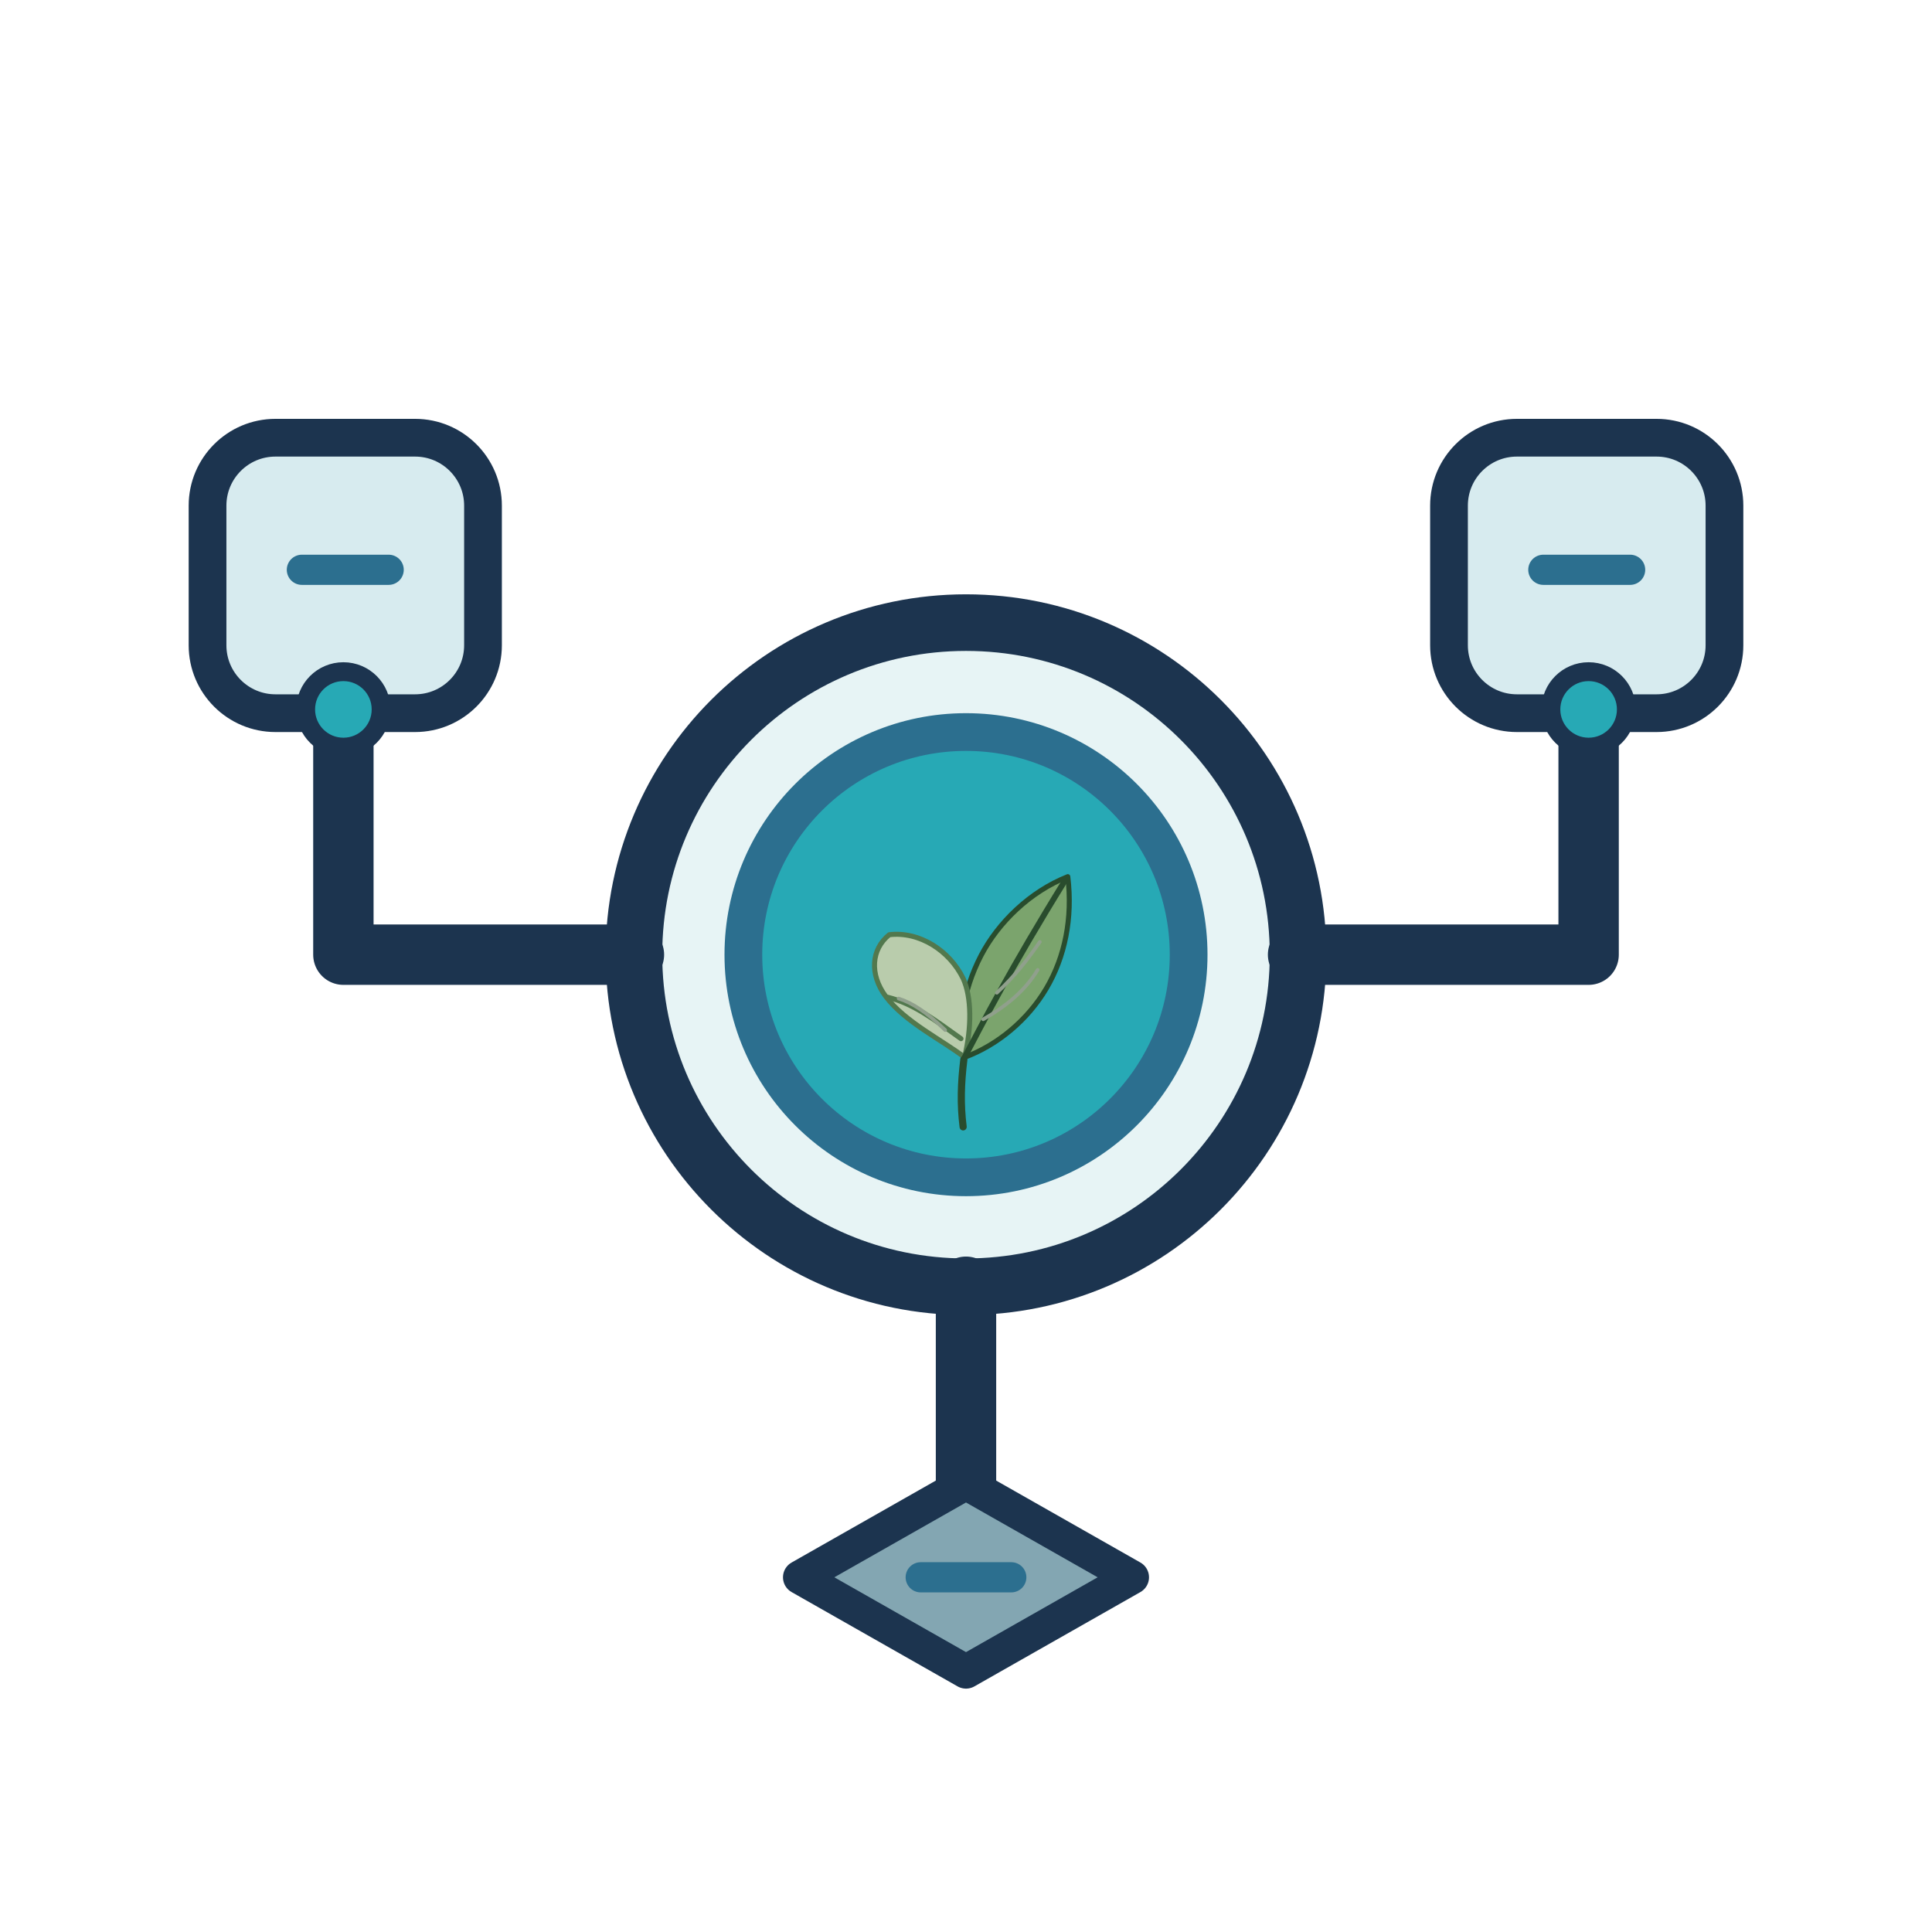
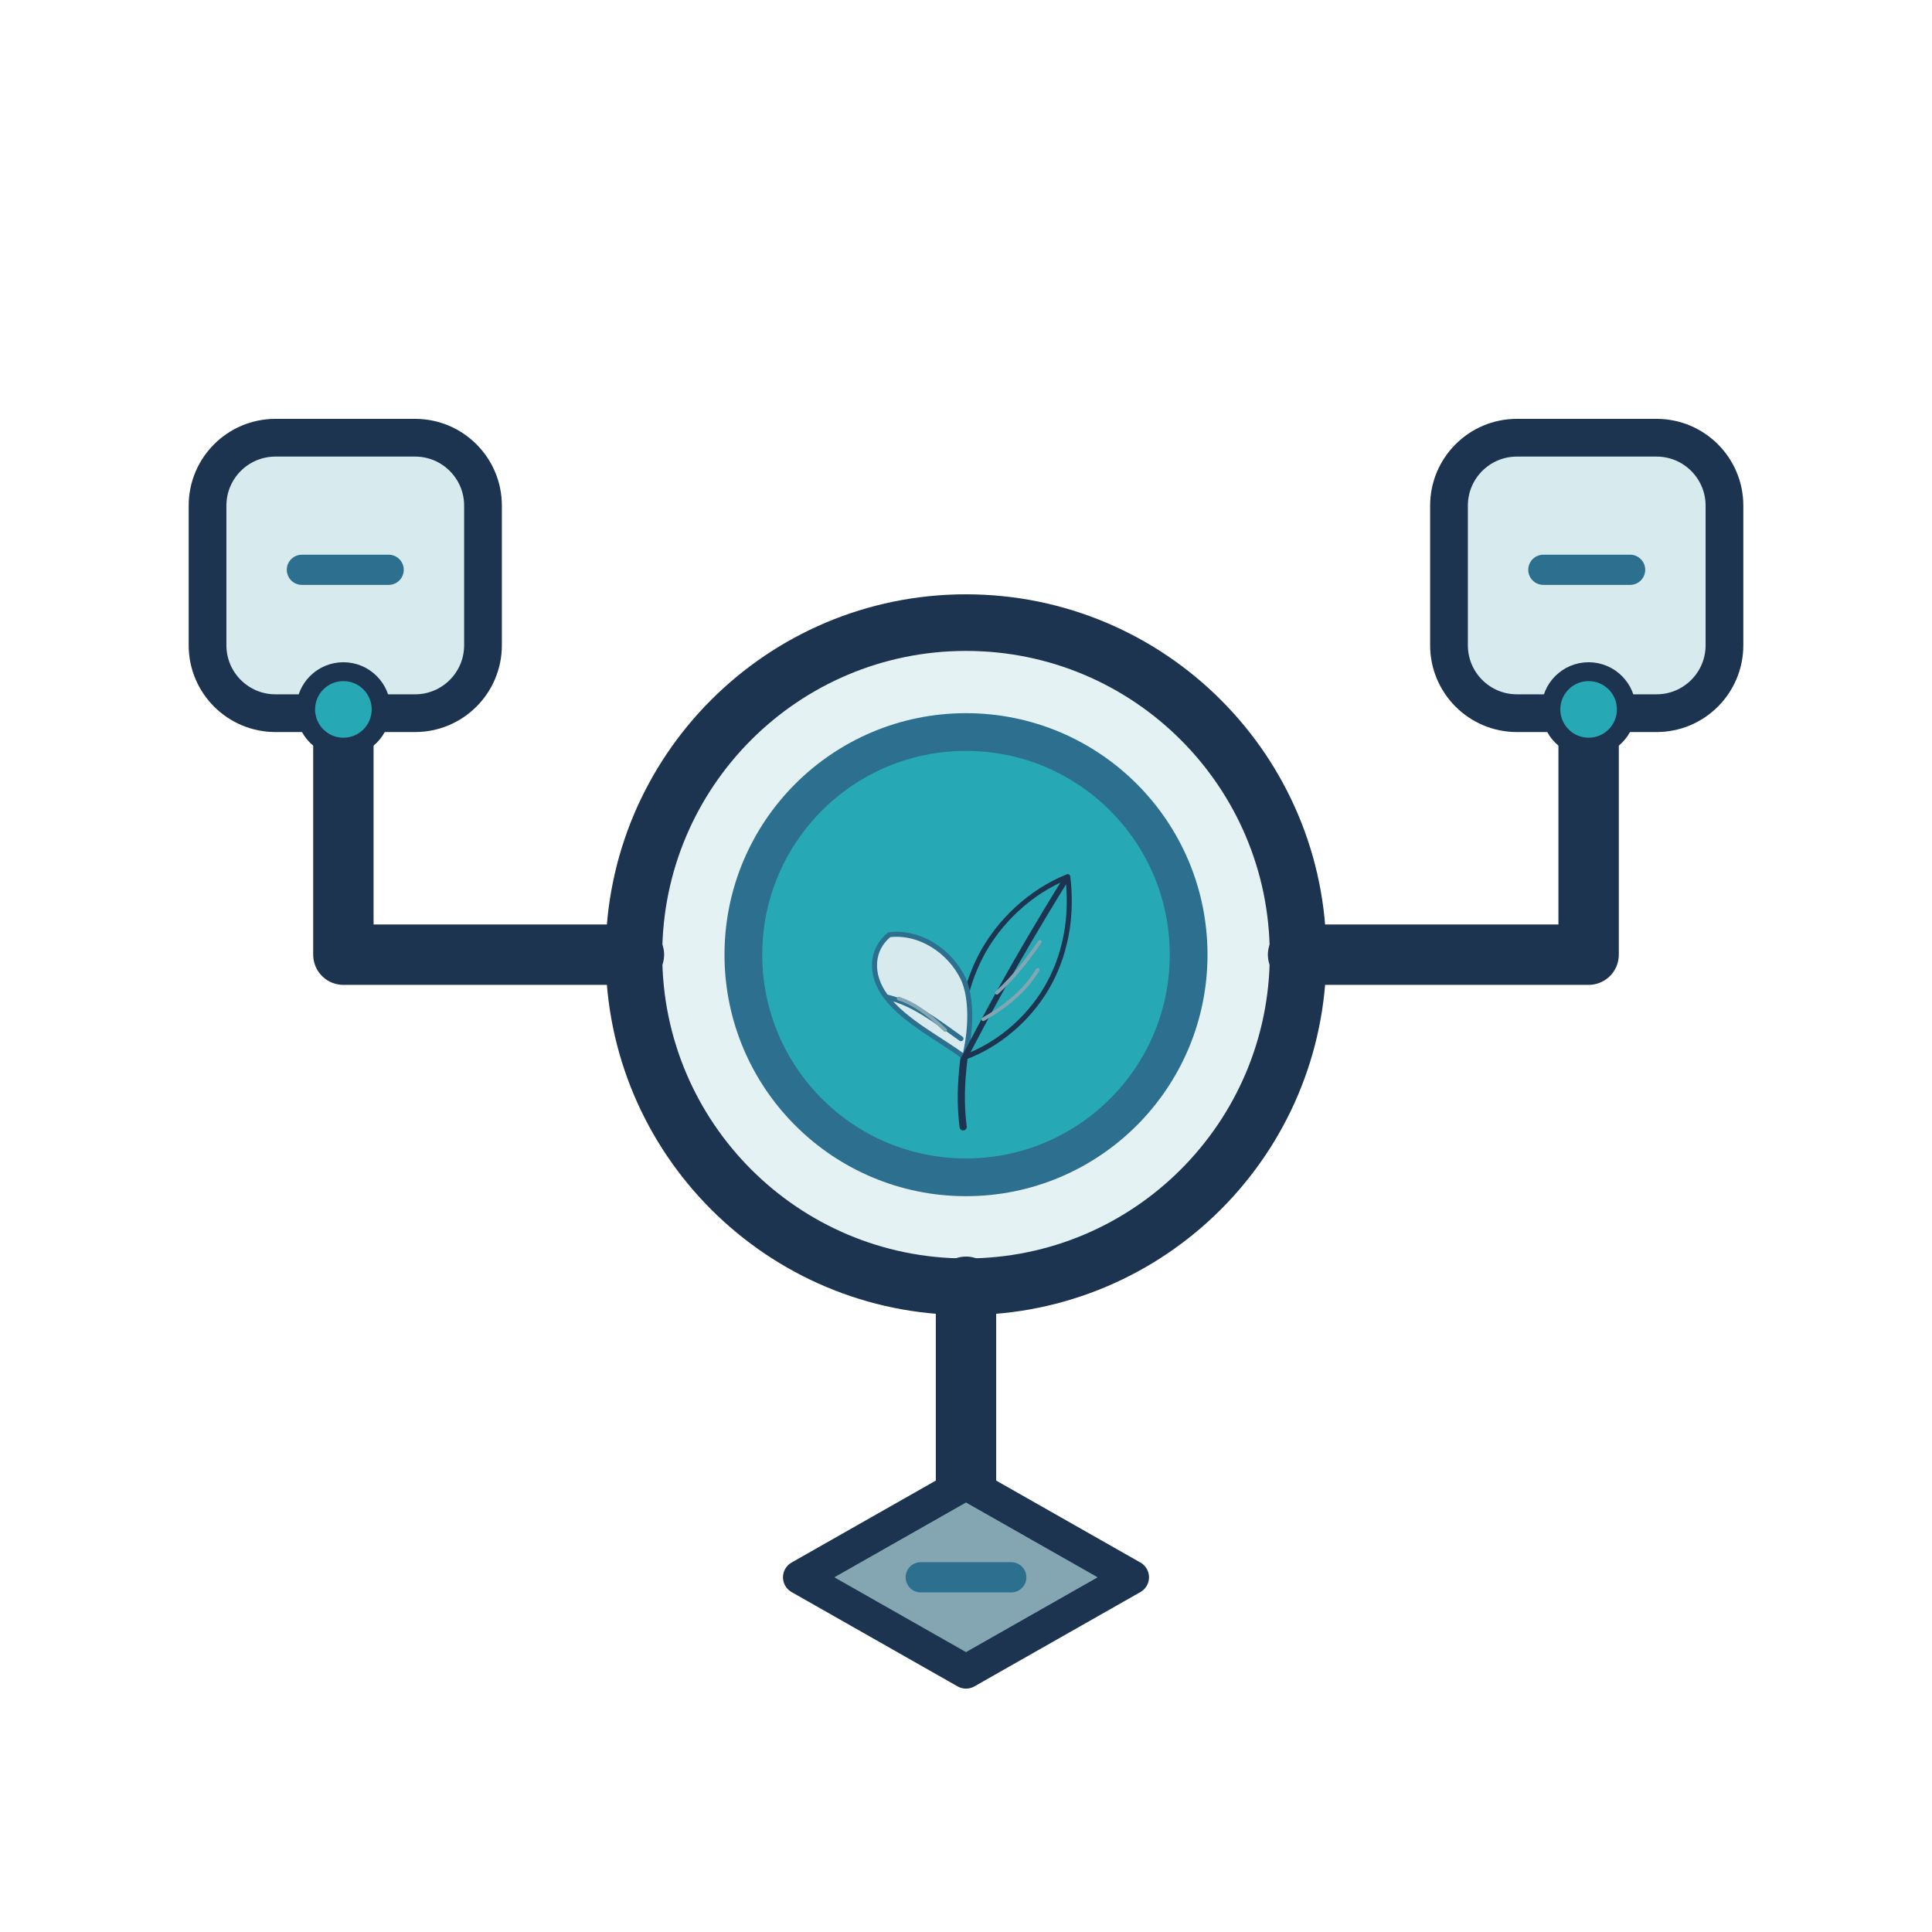
<svg xmlns="http://www.w3.org/2000/svg" width="512" height="512" viewBox="0 0 512 512" role="img" aria-labelledby="title desc">
  <defs>
    <clipPath id="markClip">
      <rect x="0" y="0" width="512" height="512" />
    </clipPath>
  </defs>
  <g stroke-linecap="round" stroke-linejoin="round" clip-path="url(#markClip)">
-     <circle cx="256" cy="253" r="88" fill="#e7f4f5" stroke="#1c344f" stroke-width="15" />
+     <circle cx="256" cy="253" r="88" fill="#e5f2f4" stroke="#1c344f" stroke-width="15" />
    <circle cx="256" cy="253" r="59" fill="#27a9b5" stroke="#2c6f8f" stroke-width="10" />
    <g transform="translate(256 265) rotate(0) scale(0.19)" opacity="1.0">
-       <path d="M-2 80 C-12 42 -5 -12 21 -62 C45 -108 89 -151 142 -172 C149 -114 138 -60 112 -16 C86 28 44 63 -2 80Z" fill="#7ba46d" stroke="#294c2d" stroke-width="7" stroke-linejoin="round" />
-       <path d="M-2 80 C-33 56 -85 31 -112 -5 C-135 -36 -132 -71 -107 -91 C-65 -96 -23 -69 -4 -30 C8 -4 8 39 -2 80Z" fill="#b9ccac" stroke="#52784d" stroke-width="7" stroke-linejoin="round" />
-       <path d="M-3 82 C24 31 61 -42 139 -168" fill="none" stroke="#294c2d" stroke-width="8" stroke-linecap="round" />
-       <path d="M-7 54 C-45 27 -73 5 -110 -4" fill="none" stroke="#52784d" stroke-width="7" stroke-linecap="round" />
-       <path d="M-3 83 C-7 116 -8 145 -4 177" fill="none" stroke="#294c2d" stroke-width="10" stroke-linecap="round" />
-       <path d="M24 27 C54 10 82 -12 100 -42 M43 -10 C69 -34 87 -58 103 -81 M-29 42 C-55 17 -75 4 -94 -2" fill="none" stroke="#90a08c" stroke-width="5" stroke-linecap="round" />
+       <path d="M-2 80 C-12 42 -5 -12 21 -62 C45 -108 89 -151 142 -172 C149 -114 138 -60 112 -16 C86 28 44 63 -2 80Z" fill="#27a9b5" stroke="#1c344f" stroke-width="7" stroke-linejoin="round" />
+       <path d="M-2 80 C-33 56 -85 31 -112 -5 C-135 -36 -132 -71 -107 -91 C-65 -96 -23 -69 -4 -30 C8 -4 8 39 -2 80Z" fill="#d7ebef" stroke="#2c6f8f" stroke-width="7" stroke-linejoin="round" />
+       <path d="M-3 82 C24 31 61 -42 139 -168" fill="none" stroke="#1c344f" stroke-width="8" stroke-linecap="round" />
+       <path d="M-7 54 C-45 27 -73 5 -110 -4" fill="none" stroke="#2c6f8f" stroke-width="7" stroke-linecap="round" />
+       <path d="M-3 83 C-7 116 -8 145 -4 177" fill="none" stroke="#1c344f" stroke-width="10" stroke-linecap="round" />
+       <path d="M24 27 C54 10 82 -12 100 -42 M43 -10 C69 -34 87 -58 103 -81 M-29 42 C-55 17 -75 4 -94 -2" fill="none" stroke="#83a6b2" stroke-width="5" stroke-linecap="round" />
    </g>
    <path d="M168 253 H91 V188 M344 253 H421 V188 M256 341 V411" fill="none" stroke="#1c344f" stroke-width="16" stroke-linecap="round" stroke-linejoin="round" />
    <rect x="55" y="116" width="73" height="73" rx="18" fill="#d7ebef" stroke="#1c344f" stroke-width="10" />
    <rect x="384" y="116" width="73" height="73" rx="18" fill="#d7ebef" stroke="#1c344f" stroke-width="10" />
    <polygon points="256,393 300,418 256,443 212,418" fill="#83a6b2" stroke="#1c344f" stroke-width="9" stroke-linejoin="round" />
    <path d="M80 151 H103 M409 151 H432 M244 418 H268" fill="none" stroke="#2c6f8f" stroke-width="8" stroke-linecap="round" stroke-linejoin="round" />
    <circle cx="91" cy="188" r="10" fill="#27a9b5" stroke="#1c344f" stroke-width="5" />
    <circle cx="421" cy="188" r="10" fill="#27a9b5" stroke="#1c344f" stroke-width="5" />
  </g>
</svg>
